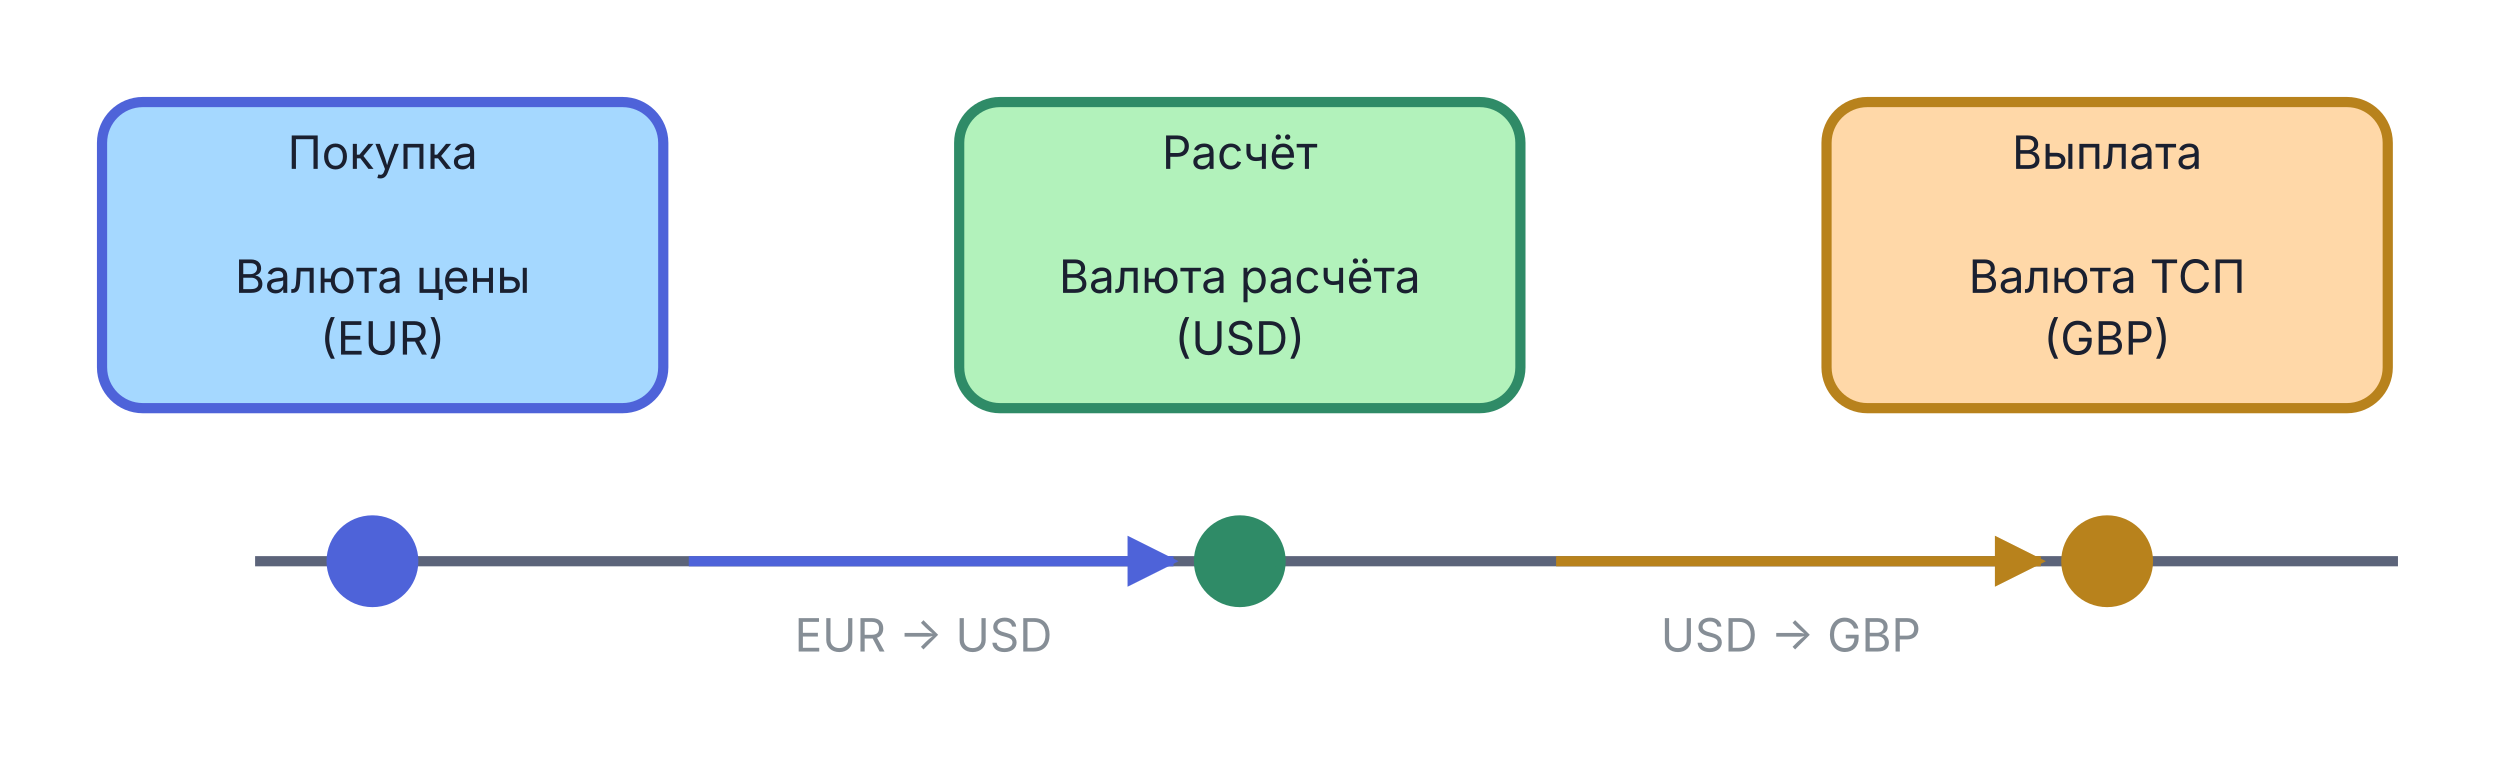
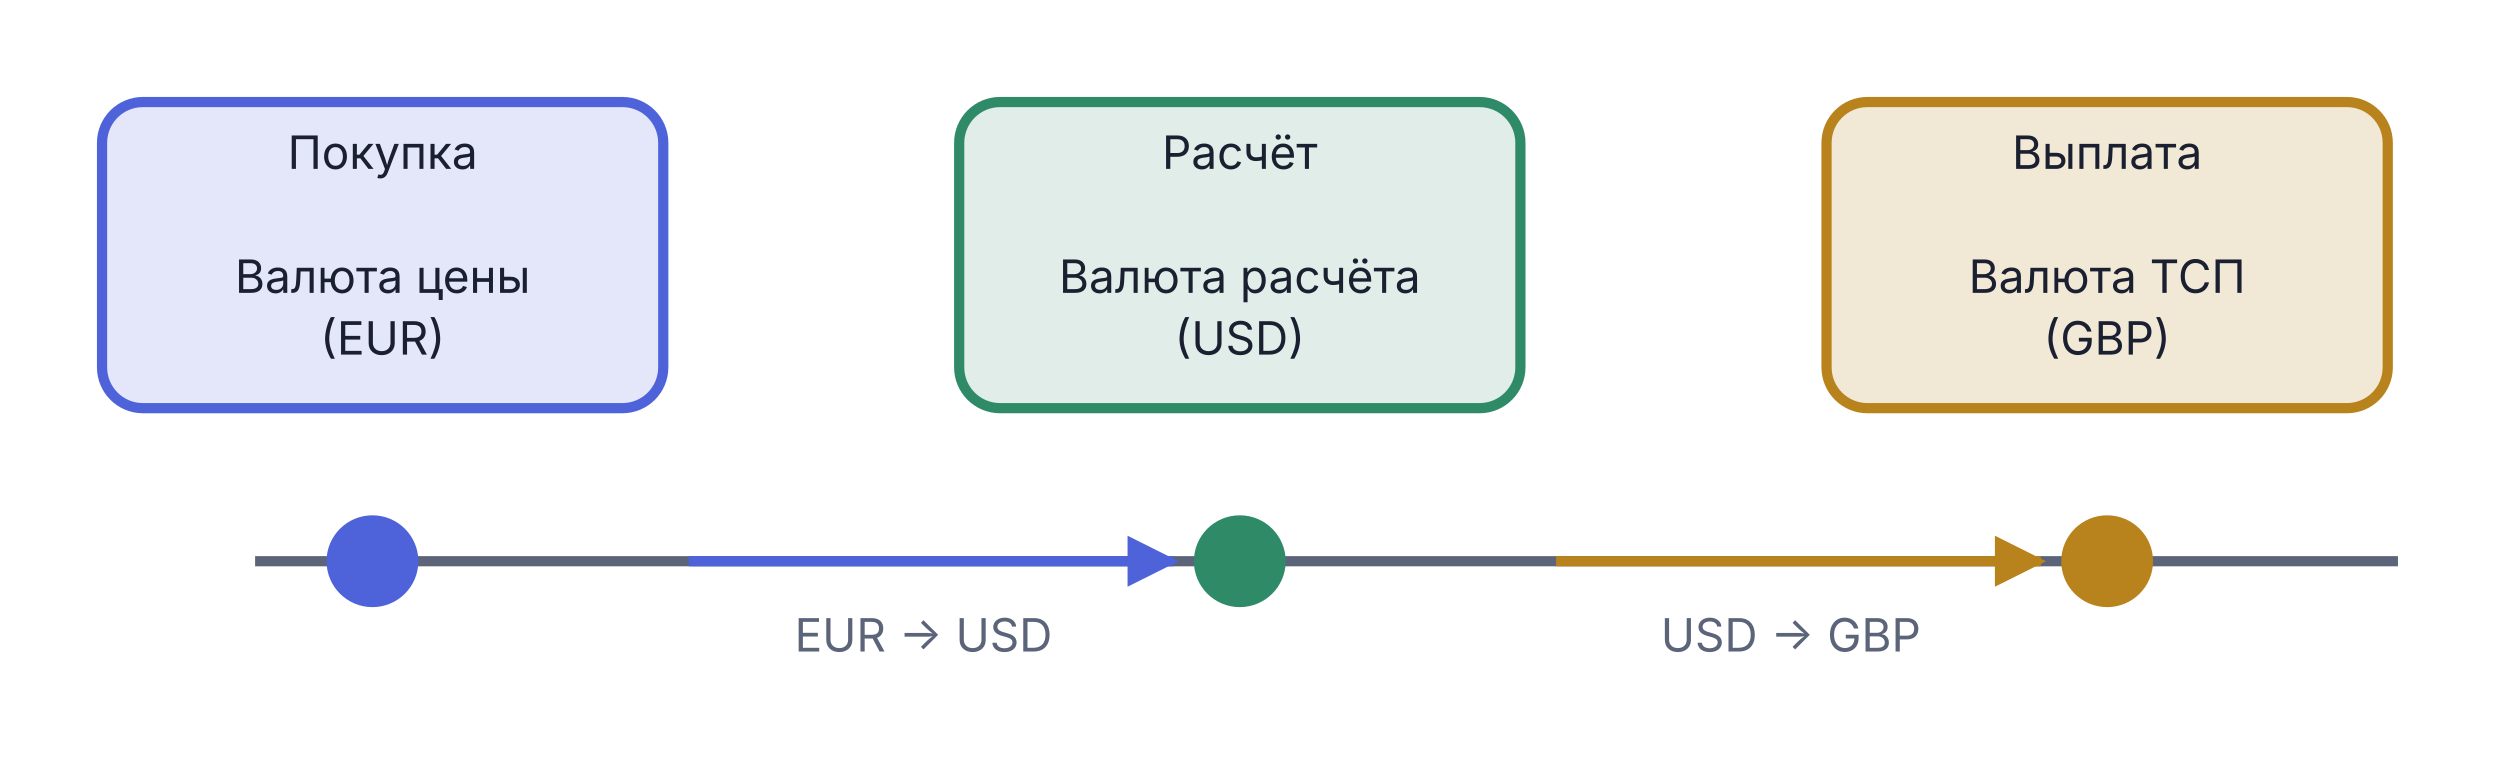
<svg xmlns="http://www.w3.org/2000/svg" viewBox="0 0 490 152" width="490" height="152">
  <defs>
-     <marker id="arr-4a9eed" viewBox="0 0 10 10" refX="9" refY="5" markerWidth="5" markerHeight="5" orient="auto">
+     <marker id="arr-AccentA" viewBox="0 0 10 10" refX="9" refY="5" markerWidth="5" markerHeight="5" orient="auto">
      <path d="M0,0 L10,5 L0,10 Z" fill="#4E63D9" />
    </marker>
-     <marker id="arr-4a9eed-s" viewBox="0 0 10 10" refX="1" refY="5" markerWidth="5" markerHeight="5" orient="auto">
-       <path d="M10,0 L0,5 L10,10 Z" fill="#4E63D9" />
-     </marker>
-     <marker id="arr-f59e0b" viewBox="0 0 10 10" refX="9" refY="5" markerWidth="5" markerHeight="5" orient="auto">
+     <marker id="arr-Warn" viewBox="0 0 10 10" refX="9" refY="5" markerWidth="5" markerHeight="5" orient="auto">
      <path d="M0,0 L10,5 L0,10 Z" fill="#B8821C" />
-     </marker>
-     <marker id="arr-f59e0b-s" viewBox="0 0 10 10" refX="1" refY="5" markerWidth="5" markerHeight="5" orient="auto">
-       <path d="M10,0 L0,5 L10,10 Z" fill="#B8821C" />
    </marker>
  </defs>
  <line x1="50.0" y1="110.0" x2="470.0" y2="110.0" stroke="#5C647A" stroke-width="2" />
  <ellipse cx="73.0" cy="110.0" rx="8.0" ry="8.0" fill="#4E63D9" stroke="#4E63D9" stroke-width="2" />
  <ellipse cx="243.0" cy="110.0" rx="8.0" ry="8.0" fill="#2F8B67" stroke="#2F8B67" stroke-width="2" />
  <ellipse cx="413.0" cy="110.0" rx="8.0" ry="8.0" fill="#B8821C" stroke="#B8821C" stroke-width="2" />
-   <rect x="20.0" y="20.0" width="110" height="60" rx="8" fill="#a5d8ff" stroke="#4E63D9" stroke-width="2" />
+   <rect x="20.0" y="20.0" width="110" height="60" rx="8" fill="#4E63D9" fill-opacity="0.15" stroke="#4E63D9" stroke-width="2" />
  <text x="75.0" y="33.1" text-anchor="middle" font-family="Inter, -apple-system, BlinkMacSystemFont, 'Helvetica Neue', Arial, sans-serif" font-size="9.0" font-weight="normal" fill="#1A2030">Покупка</text>
  <text x="75.0" y="45.2" text-anchor="middle" font-family="Inter, -apple-system, BlinkMacSystemFont, 'Helvetica Neue', Arial, sans-serif" font-size="9.0" font-weight="normal" fill="#1A2030" />
  <text x="75.0" y="57.4" text-anchor="middle" font-family="Inter, -apple-system, BlinkMacSystemFont, 'Helvetica Neue', Arial, sans-serif" font-size="9.0" font-weight="normal" fill="#1A2030">Валюта цены</text>
  <text x="75.0" y="69.5" text-anchor="middle" font-family="Inter, -apple-system, BlinkMacSystemFont, 'Helvetica Neue', Arial, sans-serif" font-size="9.0" font-weight="normal" fill="#1A2030">(EUR)</text>
-   <rect x="188.0" y="20.0" width="110" height="60" rx="8" fill="#b2f2bb" stroke="#2F8B67" stroke-width="2" />
+   <rect x="188.0" y="20.0" width="110" height="60" rx="8" fill="#2F8B67" fill-opacity="0.15" stroke="#2F8B67" stroke-width="2" />
  <text x="243.0" y="33.1" text-anchor="middle" font-family="Inter, -apple-system, BlinkMacSystemFont, 'Helvetica Neue', Arial, sans-serif" font-size="9.0" font-weight="normal" fill="#1A2030">Расчёт</text>
  <text x="243.0" y="45.2" text-anchor="middle" font-family="Inter, -apple-system, BlinkMacSystemFont, 'Helvetica Neue', Arial, sans-serif" font-size="9.0" font-weight="normal" fill="#1A2030" />
  <text x="243.0" y="57.4" text-anchor="middle" font-family="Inter, -apple-system, BlinkMacSystemFont, 'Helvetica Neue', Arial, sans-serif" font-size="9.0" font-weight="normal" fill="#1A2030">Валюта расчёта</text>
  <text x="243.0" y="69.5" text-anchor="middle" font-family="Inter, -apple-system, BlinkMacSystemFont, 'Helvetica Neue', Arial, sans-serif" font-size="9.0" font-weight="normal" fill="#1A2030">(USD)</text>
-   <rect x="358.0" y="20.0" width="110" height="60" rx="8" fill="#ffd8a8" stroke="#B8821C" stroke-width="2" />
+   <rect x="358.0" y="20.0" width="110" height="60" rx="8" fill="#B8821C" fill-opacity="0.18" stroke="#B8821C" stroke-width="2" />
  <text x="413.0" y="33.1" text-anchor="middle" font-family="Inter, -apple-system, BlinkMacSystemFont, 'Helvetica Neue', Arial, sans-serif" font-size="9.0" font-weight="normal" fill="#1A2030">Выплата</text>
  <text x="413.0" y="45.2" text-anchor="middle" font-family="Inter, -apple-system, BlinkMacSystemFont, 'Helvetica Neue', Arial, sans-serif" font-size="9.0" font-weight="normal" fill="#1A2030" />
  <text x="413.0" y="57.4" text-anchor="middle" font-family="Inter, -apple-system, BlinkMacSystemFont, 'Helvetica Neue', Arial, sans-serif" font-size="9.0" font-weight="normal" fill="#1A2030">Валюта ТСП</text>
  <text x="413.0" y="69.5" text-anchor="middle" font-family="Inter, -apple-system, BlinkMacSystemFont, 'Helvetica Neue', Arial, sans-serif" font-size="9.0" font-weight="normal" fill="#1A2030">(GBP)</text>
-   <line x1="135.0" y1="110.0" x2="230.0" y2="110.0" stroke="#4E63D9" stroke-width="2" marker-end="url(#arr-4a9eed)" />
-   <text x="181.0" y="127.7" text-anchor="middle" font-family="Inter, -apple-system, BlinkMacSystemFont, 'Helvetica Neue', Arial, sans-serif" font-size="9.0" fill="#868e96">EUR → USD</text>
-   <line x1="305.0" y1="110.0" x2="400.0" y2="110.0" stroke="#B8821C" stroke-width="2" marker-end="url(#arr-f59e0b)" />
-   <text x="351.0" y="127.7" text-anchor="middle" font-family="Inter, -apple-system, BlinkMacSystemFont, 'Helvetica Neue', Arial, sans-serif" font-size="9.0" fill="#868e96">USD → GBP</text>
+   <line x1="135.0" y1="110.0" x2="230.0" y2="110.0" stroke="#4E63D9" stroke-width="2" marker-end="url(#arr-AccentA)" />
+   <text x="181.0" y="127.7" text-anchor="middle" font-family="Inter, -apple-system, BlinkMacSystemFont, 'Helvetica Neue', Arial, sans-serif" font-size="9.0" fill="#5C647A">EUR → USD</text>
+   <line x1="305.0" y1="110.0" x2="400.0" y2="110.0" stroke="#B8821C" stroke-width="2" marker-end="url(#arr-Warn)" />
+   <text x="351.0" y="127.7" text-anchor="middle" font-family="Inter, -apple-system, BlinkMacSystemFont, 'Helvetica Neue', Arial, sans-serif" font-size="9.0" fill="#5C647A">USD → GBP</text>
</svg>
